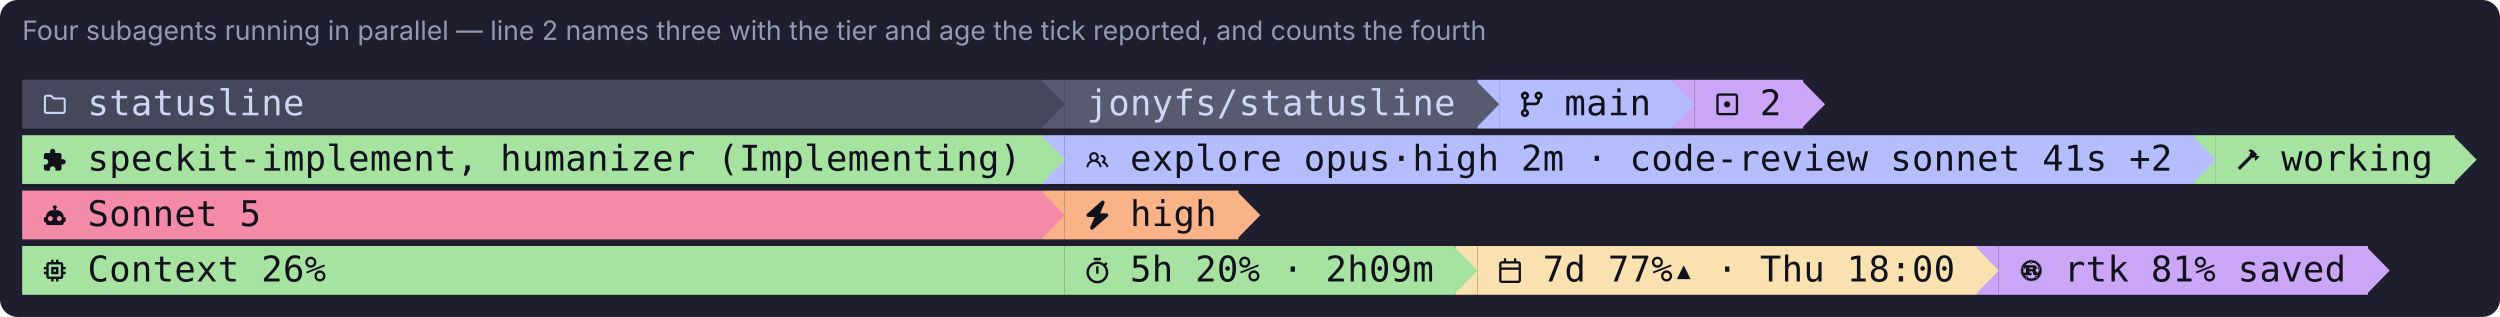
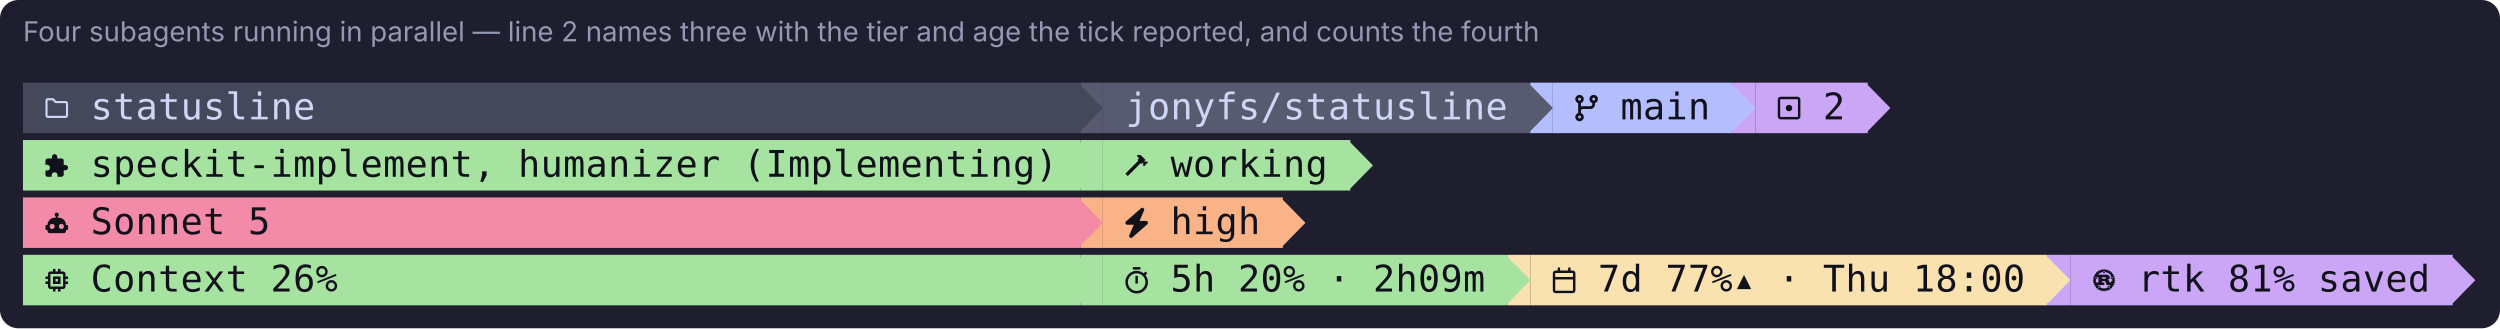
- <svg xmlns="http://www.w3.org/2000/svg" width="1128" height="143" viewBox="0 0 1128 143" role="img" aria-label="Four subagents running in parallel — line 2 names three with the tier and age the tick reported, and counts the fourth">
-   <rect width="1128" height="143" rx="8" fill="#1e1e2e" />
+ <svg xmlns="http://www.w3.org/2000/svg" width="1089" height="143" viewBox="0 0 1089 143" role="img" aria-label="Four subagents running in parallel — line 2 names three with the tier and age the tick reported, and counts the fourth">
+   <rect width="1089" height="143" rx="8" fill="#1e1e2e" />
  <text x="10" y="18" font-family="-apple-system,Segoe UI,system-ui,sans-serif" font-size="12" fill="#9399b2">Four subagents running in parallel — line 2 names three with the tier and age the tick reported, and counts the fourth</text>
  <rect x="10.00" y="36" width="460.60" height="22" fill="rgb(69,71,90)" />
  <path d="M0 994Q0 1048 38.0 1086.0Q76 1124 132 1126H376Q406 1126 434 1112Q462 1098 480 1072L548 982Q554 976 562 976H1068Q1124 976 1162.0 938.0Q1200 900 1200 844V206Q1200 152 1162.0 114.0Q1124 76 1068 74H132Q78 74 38 114Q0 152 0 206ZM132 1012Q124 1012 118 1008Q114 1002 114 994V206Q114 198 118 194Q124 188 132 188H1068Q1076 188 1082 194Q1088 200 1088 206V844Q1088 852 1083.0 857.0Q1078 862 1068 862H562Q532 862 504.0 876.0Q476 890 458 914L390 1006Q384 1012 376 1012Z" fill="rgb(205,214,244)" transform="translate(19.80 52.00) scale(0.00821 -0.00821)" />
  <text x="44.30" y="52" text-anchor="middle" font-family="ui-monospace,SFMono-Regular,Menlo,Consolas,monospace" font-size="16" fill="rgb(205,214,244)">s</text>
  <text x="54.10" y="52" text-anchor="middle" font-family="ui-monospace,SFMono-Regular,Menlo,Consolas,monospace" font-size="16" fill="rgb(205,214,244)">t</text>
  <text x="63.90" y="52" text-anchor="middle" font-family="ui-monospace,SFMono-Regular,Menlo,Consolas,monospace" font-size="16" fill="rgb(205,214,244)">a</text>
  <text x="73.70" y="52" text-anchor="middle" font-family="ui-monospace,SFMono-Regular,Menlo,Consolas,monospace" font-size="16" fill="rgb(205,214,244)">t</text>
  <text x="83.50" y="52" text-anchor="middle" font-family="ui-monospace,SFMono-Regular,Menlo,Consolas,monospace" font-size="16" fill="rgb(205,214,244)">u</text>
  <text x="93.30" y="52" text-anchor="middle" font-family="ui-monospace,SFMono-Regular,Menlo,Consolas,monospace" font-size="16" fill="rgb(205,214,244)">s</text>
  <text x="103.10" y="52" text-anchor="middle" font-family="ui-monospace,SFMono-Regular,Menlo,Consolas,monospace" font-size="16" fill="rgb(205,214,244)">l</text>
  <text x="112.90" y="52" text-anchor="middle" font-family="ui-monospace,SFMono-Regular,Menlo,Consolas,monospace" font-size="16" fill="rgb(205,214,244)">i</text>
  <text x="122.70" y="52" text-anchor="middle" font-family="ui-monospace,SFMono-Regular,Menlo,Consolas,monospace" font-size="16" fill="rgb(205,214,244)">n</text>
  <text x="132.50" y="52" text-anchor="middle" font-family="ui-monospace,SFMono-Regular,Menlo,Consolas,monospace" font-size="16" fill="rgb(205,214,244)">e</text>
  <rect x="470.60" y="36" width="9.80" height="22" fill="rgb(88,91,112)" />
  <path d="M-72 1812H13L1200 602L13 -612H-72Z" fill="rgb(69,71,90)" transform="translate(470.60 52.00) scale(0.00821 -0.00821)" />
  <rect x="480.40" y="36" width="186.20" height="22" fill="rgb(88,91,112)" />
  <text x="495.10" y="52" text-anchor="middle" font-family="ui-monospace,SFMono-Regular,Menlo,Consolas,monospace" font-size="16" fill="rgb(205,214,244)">j</text>
  <text x="504.90" y="52" text-anchor="middle" font-family="ui-monospace,SFMono-Regular,Menlo,Consolas,monospace" font-size="16" fill="rgb(205,214,244)">o</text>
  <text x="514.70" y="52" text-anchor="middle" font-family="ui-monospace,SFMono-Regular,Menlo,Consolas,monospace" font-size="16" fill="rgb(205,214,244)">n</text>
  <text x="524.50" y="52" text-anchor="middle" font-family="ui-monospace,SFMono-Regular,Menlo,Consolas,monospace" font-size="16" fill="rgb(205,214,244)">y</text>
  <text x="534.30" y="52" text-anchor="middle" font-family="ui-monospace,SFMono-Regular,Menlo,Consolas,monospace" font-size="16" fill="rgb(205,214,244)">f</text>
  <text x="544.10" y="52" text-anchor="middle" font-family="ui-monospace,SFMono-Regular,Menlo,Consolas,monospace" font-size="16" fill="rgb(205,214,244)">s</text>
  <text x="553.90" y="52" text-anchor="middle" font-family="ui-monospace,SFMono-Regular,Menlo,Consolas,monospace" font-size="16" fill="rgb(205,214,244)">/</text>
  <text x="563.70" y="52" text-anchor="middle" font-family="ui-monospace,SFMono-Regular,Menlo,Consolas,monospace" font-size="16" fill="rgb(205,214,244)">s</text>
  <text x="573.50" y="52" text-anchor="middle" font-family="ui-monospace,SFMono-Regular,Menlo,Consolas,monospace" font-size="16" fill="rgb(205,214,244)">t</text>
  <text x="583.30" y="52" text-anchor="middle" font-family="ui-monospace,SFMono-Regular,Menlo,Consolas,monospace" font-size="16" fill="rgb(205,214,244)">a</text>
  <text x="593.10" y="52" text-anchor="middle" font-family="ui-monospace,SFMono-Regular,Menlo,Consolas,monospace" font-size="16" fill="rgb(205,214,244)">t</text>
  <text x="602.90" y="52" text-anchor="middle" font-family="ui-monospace,SFMono-Regular,Menlo,Consolas,monospace" font-size="16" fill="rgb(205,214,244)">u</text>
  <text x="612.70" y="52" text-anchor="middle" font-family="ui-monospace,SFMono-Regular,Menlo,Consolas,monospace" font-size="16" fill="rgb(205,214,244)">s</text>
  <text x="622.50" y="52" text-anchor="middle" font-family="ui-monospace,SFMono-Regular,Menlo,Consolas,monospace" font-size="16" fill="rgb(205,214,244)">l</text>
  <text x="632.30" y="52" text-anchor="middle" font-family="ui-monospace,SFMono-Regular,Menlo,Consolas,monospace" font-size="16" fill="rgb(205,214,244)">i</text>
  <text x="642.10" y="52" text-anchor="middle" font-family="ui-monospace,SFMono-Regular,Menlo,Consolas,monospace" font-size="16" fill="rgb(205,214,244)">n</text>
  <text x="651.90" y="52" text-anchor="middle" font-family="ui-monospace,SFMono-Regular,Menlo,Consolas,monospace" font-size="16" fill="rgb(205,214,244)">e</text>
  <rect x="666.60" y="36" width="9.80" height="22" fill="rgb(180,190,254)" />
  <path d="M-72 1812H13L1200 602L13 -612H-72Z" fill="rgb(88,91,112)" transform="translate(666.60 52.00) scale(0.00821 -0.00821)" />
  <rect x="676.40" y="36" width="78.40" height="22" fill="rgb(180,190,254)" />
  <path d="M750 1076Q750 1168 816.0 1234.0Q882 1300 975.0 1300.0Q1068 1300 1134.0 1234.0Q1200 1168 1200 1076Q1200 1004 1158 944Q1116 886 1049 864V800Q1049 698 976 624Q903 550 800 550H400Q359 550 329 522Q299 492 300 450V338Q366 314 408.0 256.0Q450 198 450 126Q450 32 384.0 -34.0Q318 -100 225 -100Q132 -100 66 -34Q0 32 0 126Q0 198 42.0 256.0Q84 314 150 338V864Q84 888 42.0 946.0Q0 1004 0 1076Q0 1168 66.0 1234.0Q132 1300 225.0 1300.0Q318 1300 384.0 1234.0Q450 1168 450 1076Q450 1004 408.0 946.0Q366 888 300 864V680Q348 700 400 700H800Q841 700 871.0 730.0Q901 760 900 800V864Q834 888 792.0 946.0Q750 1004 750 1076ZM225 1000Q255 1000 277.0 1022.0Q299 1044 300 1076Q300 1106 278.0 1128.0Q256 1150 225.0 1150.0Q194 1150 172.0 1128.0Q150 1106 150.0 1075.0Q150 1044 172.0 1022.0Q194 1000 225 1000ZM975 1000Q1005 1000 1027.0 1022.0Q1049 1044 1049.0 1075.0Q1049 1106 1028 1128Q1006 1150 975.0 1150.0Q944 1150 922.0 1128.0Q900 1106 900.0 1075.0Q900 1044 922.0 1022.0Q944 1000 975 1000ZM225 50Q255 50 277 72Q299 94 300 126Q300 156 278.0 178.0Q256 200 225.0 200.0Q194 200 172.0 178.0Q150 156 150.0 125.0Q150 94 172.0 72.0Q194 50 225 50Z" fill="rgb(17,17,27)" transform="translate(686.20 52.00) scale(0.00821 -0.00821)" />
  <text x="710.70" y="52" text-anchor="middle" font-family="ui-monospace,SFMono-Regular,Menlo,Consolas,monospace" font-size="16" fill="rgb(17,17,27)">m</text>
  <text x="720.50" y="52" text-anchor="middle" font-family="ui-monospace,SFMono-Regular,Menlo,Consolas,monospace" font-size="16" fill="rgb(17,17,27)">a</text>
  <text x="730.30" y="52" text-anchor="middle" font-family="ui-monospace,SFMono-Regular,Menlo,Consolas,monospace" font-size="16" fill="rgb(17,17,27)">i</text>
  <text x="740.10" y="52" text-anchor="middle" font-family="ui-monospace,SFMono-Regular,Menlo,Consolas,monospace" font-size="16" fill="rgb(17,17,27)">n</text>
  <rect x="754.80" y="36" width="9.80" height="22" fill="rgb(203,166,247)" />
  <path d="M-72 1812H13L1200 602L13 -612H-72Z" fill="rgb(180,190,254)" transform="translate(754.80 52.00) scale(0.00821 -0.00821)" />
  <rect x="764.60" y="36" width="49.00" height="22" fill="rgb(203,166,247)" />
  <path d="M1050 1200Q1112 1200 1156 1157Q1200 1113 1200 1050V150Q1200 87 1156 44Q1112 0 1050 0H150Q88 0 44.0 44.0Q0 88 0 150V1050Q0 1113 44.0 1157.0Q88 1201 150 1200ZM150 1072Q142 1072 134 1065Q128 1059 128 1050V150Q128 141 134.0 135.0Q140 129 150 129H1050Q1058 129 1066 135Q1070 141 1070 150V1050Q1070 1059 1066 1065Q1060 1071 1050 1072ZM600 429H596Q524 429 474.0 479.0Q424 529 424.0 600.0Q424 671 474.0 721.0Q524 771 596 771H600Q670 770 719.0 720.0Q768 670 768.0 600.0Q768 530 719.0 480.0Q670 430 600 429Z" fill="rgb(17,17,27)" transform="translate(774.40 52.00) scale(0.00821 -0.00821)" />
  <text x="798.90" y="52" text-anchor="middle" font-family="ui-monospace,SFMono-Regular,Menlo,Consolas,monospace" font-size="16" fill="rgb(17,17,27)">2</text>
  <path d="M-72 1812H13L1200 602L13 -612H-72Z" fill="rgb(203,166,247)" transform="translate(813.60 52.00) scale(0.00821 -0.00821)" />
  <rect x="10.00" y="61" width="460.60" height="22" fill="rgb(166,227,161)" />
  <path d="M1055 626H969V857Q969 903 935.5 936.5Q902 970 857 970H627V1056Q627 1115 585.5 1157.5Q544 1200 485.0 1200.0Q426 1200 384.5 1157.0Q343 1114 343 1056V970H113Q67 970 33.5 936.5Q0 903 0 857V640H86Q150 640 194.5 594.5Q239 549 239.0 484.5Q239 420 194.5 374.5Q150 329 86 329H0V112Q0 66 33.5 33.0Q67 0 113 0H329V86Q329 150 375.0 194.0Q421 238 485.0 238.0Q549 238 594.5 194.0Q640 150 640 86V0H857Q903 0 936.0 33.5Q969 67 969 112V343H1055Q1114 343 1157.0 384.5Q1200 426 1200.0 484.5Q1200 543 1157.0 584.5Q1114 626 1055 626Z" fill="rgb(17,17,27)" transform="translate(19.80 77.00) scale(0.00821 -0.00821)" />
  <text x="44.30" y="77" text-anchor="middle" font-family="ui-monospace,SFMono-Regular,Menlo,Consolas,monospace" font-size="16" fill="rgb(17,17,27)">s</text>
  <text x="54.10" y="77" text-anchor="middle" font-family="ui-monospace,SFMono-Regular,Menlo,Consolas,monospace" font-size="16" fill="rgb(17,17,27)">p</text>
  <text x="63.90" y="77" text-anchor="middle" font-family="ui-monospace,SFMono-Regular,Menlo,Consolas,monospace" font-size="16" fill="rgb(17,17,27)">e</text>
  <text x="73.70" y="77" text-anchor="middle" font-family="ui-monospace,SFMono-Regular,Menlo,Consolas,monospace" font-size="16" fill="rgb(17,17,27)">c</text>
  <text x="83.50" y="77" text-anchor="middle" font-family="ui-monospace,SFMono-Regular,Menlo,Consolas,monospace" font-size="16" fill="rgb(17,17,27)">k</text>
  <text x="93.30" y="77" text-anchor="middle" font-family="ui-monospace,SFMono-Regular,Menlo,Consolas,monospace" font-size="16" fill="rgb(17,17,27)">i</text>
  <text x="103.10" y="77" text-anchor="middle" font-family="ui-monospace,SFMono-Regular,Menlo,Consolas,monospace" font-size="16" fill="rgb(17,17,27)">t</text>
  <text x="112.90" y="77" text-anchor="middle" font-family="ui-monospace,SFMono-Regular,Menlo,Consolas,monospace" font-size="16" fill="rgb(17,17,27)">-</text>
  <text x="122.70" y="77" text-anchor="middle" font-family="ui-monospace,SFMono-Regular,Menlo,Consolas,monospace" font-size="16" fill="rgb(17,17,27)">i</text>
  <text x="132.50" y="77" text-anchor="middle" font-family="ui-monospace,SFMono-Regular,Menlo,Consolas,monospace" font-size="16" fill="rgb(17,17,27)">m</text>
  <text x="142.30" y="77" text-anchor="middle" font-family="ui-monospace,SFMono-Regular,Menlo,Consolas,monospace" font-size="16" fill="rgb(17,17,27)">p</text>
  <text x="152.10" y="77" text-anchor="middle" font-family="ui-monospace,SFMono-Regular,Menlo,Consolas,monospace" font-size="16" fill="rgb(17,17,27)">l</text>
  <text x="161.90" y="77" text-anchor="middle" font-family="ui-monospace,SFMono-Regular,Menlo,Consolas,monospace" font-size="16" fill="rgb(17,17,27)">e</text>
  <text x="171.70" y="77" text-anchor="middle" font-family="ui-monospace,SFMono-Regular,Menlo,Consolas,monospace" font-size="16" fill="rgb(17,17,27)">m</text>
  <text x="181.50" y="77" text-anchor="middle" font-family="ui-monospace,SFMono-Regular,Menlo,Consolas,monospace" font-size="16" fill="rgb(17,17,27)">e</text>
  <text x="191.30" y="77" text-anchor="middle" font-family="ui-monospace,SFMono-Regular,Menlo,Consolas,monospace" font-size="16" fill="rgb(17,17,27)">n</text>
  <text x="201.10" y="77" text-anchor="middle" font-family="ui-monospace,SFMono-Regular,Menlo,Consolas,monospace" font-size="16" fill="rgb(17,17,27)">t</text>
  <text x="210.90" y="77" text-anchor="middle" font-family="ui-monospace,SFMono-Regular,Menlo,Consolas,monospace" font-size="16" fill="rgb(17,17,27)">,</text>
  <text x="230.50" y="77" text-anchor="middle" font-family="ui-monospace,SFMono-Regular,Menlo,Consolas,monospace" font-size="16" fill="rgb(17,17,27)">h</text>
  <text x="240.30" y="77" text-anchor="middle" font-family="ui-monospace,SFMono-Regular,Menlo,Consolas,monospace" font-size="16" fill="rgb(17,17,27)">u</text>
  <text x="250.10" y="77" text-anchor="middle" font-family="ui-monospace,SFMono-Regular,Menlo,Consolas,monospace" font-size="16" fill="rgb(17,17,27)">m</text>
  <text x="259.90" y="77" text-anchor="middle" font-family="ui-monospace,SFMono-Regular,Menlo,Consolas,monospace" font-size="16" fill="rgb(17,17,27)">a</text>
  <text x="269.70" y="77" text-anchor="middle" font-family="ui-monospace,SFMono-Regular,Menlo,Consolas,monospace" font-size="16" fill="rgb(17,17,27)">n</text>
  <text x="279.50" y="77" text-anchor="middle" font-family="ui-monospace,SFMono-Regular,Menlo,Consolas,monospace" font-size="16" fill="rgb(17,17,27)">i</text>
  <text x="289.30" y="77" text-anchor="middle" font-family="ui-monospace,SFMono-Regular,Menlo,Consolas,monospace" font-size="16" fill="rgb(17,17,27)">z</text>
  <text x="299.10" y="77" text-anchor="middle" font-family="ui-monospace,SFMono-Regular,Menlo,Consolas,monospace" font-size="16" fill="rgb(17,17,27)">e</text>
  <text x="308.90" y="77" text-anchor="middle" font-family="ui-monospace,SFMono-Regular,Menlo,Consolas,monospace" font-size="16" fill="rgb(17,17,27)">r</text>
  <text x="328.50" y="77" text-anchor="middle" font-family="ui-monospace,SFMono-Regular,Menlo,Consolas,monospace" font-size="16" fill="rgb(17,17,27)">(</text>
  <text x="338.30" y="77" text-anchor="middle" font-family="ui-monospace,SFMono-Regular,Menlo,Consolas,monospace" font-size="16" fill="rgb(17,17,27)">I</text>
  <text x="348.10" y="77" text-anchor="middle" font-family="ui-monospace,SFMono-Regular,Menlo,Consolas,monospace" font-size="16" fill="rgb(17,17,27)">m</text>
  <text x="357.90" y="77" text-anchor="middle" font-family="ui-monospace,SFMono-Regular,Menlo,Consolas,monospace" font-size="16" fill="rgb(17,17,27)">p</text>
  <text x="367.70" y="77" text-anchor="middle" font-family="ui-monospace,SFMono-Regular,Menlo,Consolas,monospace" font-size="16" fill="rgb(17,17,27)">l</text>
  <text x="377.50" y="77" text-anchor="middle" font-family="ui-monospace,SFMono-Regular,Menlo,Consolas,monospace" font-size="16" fill="rgb(17,17,27)">e</text>
  <text x="387.30" y="77" text-anchor="middle" font-family="ui-monospace,SFMono-Regular,Menlo,Consolas,monospace" font-size="16" fill="rgb(17,17,27)">m</text>
  <text x="397.10" y="77" text-anchor="middle" font-family="ui-monospace,SFMono-Regular,Menlo,Consolas,monospace" font-size="16" fill="rgb(17,17,27)">e</text>
  <text x="406.90" y="77" text-anchor="middle" font-family="ui-monospace,SFMono-Regular,Menlo,Consolas,monospace" font-size="16" fill="rgb(17,17,27)">n</text>
  <text x="416.70" y="77" text-anchor="middle" font-family="ui-monospace,SFMono-Regular,Menlo,Consolas,monospace" font-size="16" fill="rgb(17,17,27)">t</text>
  <text x="426.50" y="77" text-anchor="middle" font-family="ui-monospace,SFMono-Regular,Menlo,Consolas,monospace" font-size="16" fill="rgb(17,17,27)">i</text>
  <text x="436.30" y="77" text-anchor="middle" font-family="ui-monospace,SFMono-Regular,Menlo,Consolas,monospace" font-size="16" fill="rgb(17,17,27)">n</text>
  <text x="446.10" y="77" text-anchor="middle" font-family="ui-monospace,SFMono-Regular,Menlo,Consolas,monospace" font-size="16" fill="rgb(17,17,27)">g</text>
  <text x="455.90" y="77" text-anchor="middle" font-family="ui-monospace,SFMono-Regular,Menlo,Consolas,monospace" font-size="16" fill="rgb(17,17,27)">)</text>
-   <rect x="470.60" y="61" width="9.80" height="22" fill="rgb(180,190,254)" />
+   <rect x="470.60" y="61" width="9.80" height="22" fill="rgb(166,227,161)" />
  <path d="M-72 1812H13L1200 602L13 -612H-72Z" fill="rgb(166,227,161)" transform="translate(470.60 77.00) scale(0.00821 -0.00821)" />
-   <rect x="480.40" y="61" width="509.60" height="22" fill="rgb(180,190,254)" />
-   <path d="M148 753Q148 863 227 941Q305 1019 415.0 1019.0Q525 1019 603.0 941.0Q681 863 681 753Q681 697 659 646Q637 596 598 559Q689 515 750 432Q812 350 828 248Q829 245 829 239Q829 215 812.0 198.0Q795 181 772 181Q751 181 735.0 195.0Q719 209 716 229Q699 338 613 412Q528 485 415 486Q302 486 217 412Q132 339 114 229Q111 208 95 195Q79 181 58 181Q35 181 18 199Q1 216 0 239Q0 245 1 248Q17 350 79.0 432.0Q141 514 232 559Q193 597 171 646Q148 697 148 753ZM834 867Q928 867 995.0 800.0Q1062 733 1062 638Q1062 550 1002 485Q1072 450 1123.0 390.0Q1174 330 1197 255Q1199 247 1200 238Q1200 214 1183 198Q1166 181 1143 181Q1134 181 1130 183Q1115 186 1104.0 197.0Q1093 208 1088 222Q1067 289 1016.0 337.0Q965 385 896 403Q877 408 865.0 423.0Q853 438 852 458V485Q852 502 861.0 516.0Q870 530 884 536Q913 550 931 578Q948 606 948 639Q948 687 915 719Q882 752 834 753Q811 753 793 770Q776 787 776.0 810.0Q776 833 793.0 850.0Q810 867 834 867ZM415 905H411Q348 905 304 860Q259 815 259 753Q259 690 304 645Q349 601 411 601H415Q477 602 520.0 646.0Q563 690 563 753Q563 815 520.0 859.0Q477 903 415 905Z" fill="rgb(17,17,27)" transform="translate(490.20 77.00) scale(0.00821 -0.00821)" />
-   <text x="514.70" y="77" text-anchor="middle" font-family="ui-monospace,SFMono-Regular,Menlo,Consolas,monospace" font-size="16" fill="rgb(17,17,27)">e</text>
-   <text x="524.50" y="77" text-anchor="middle" font-family="ui-monospace,SFMono-Regular,Menlo,Consolas,monospace" font-size="16" fill="rgb(17,17,27)">x</text>
-   <text x="534.30" y="77" text-anchor="middle" font-family="ui-monospace,SFMono-Regular,Menlo,Consolas,monospace" font-size="16" fill="rgb(17,17,27)">p</text>
-   <text x="544.10" y="77" text-anchor="middle" font-family="ui-monospace,SFMono-Regular,Menlo,Consolas,monospace" font-size="16" fill="rgb(17,17,27)">l</text>
-   <text x="553.90" y="77" text-anchor="middle" font-family="ui-monospace,SFMono-Regular,Menlo,Consolas,monospace" font-size="16" fill="rgb(17,17,27)">o</text>
-   <text x="563.70" y="77" text-anchor="middle" font-family="ui-monospace,SFMono-Regular,Menlo,Consolas,monospace" font-size="16" fill="rgb(17,17,27)">r</text>
-   <text x="573.50" y="77" text-anchor="middle" font-family="ui-monospace,SFMono-Regular,Menlo,Consolas,monospace" font-size="16" fill="rgb(17,17,27)">e</text>
-   <text x="593.10" y="77" text-anchor="middle" font-family="ui-monospace,SFMono-Regular,Menlo,Consolas,monospace" font-size="16" fill="rgb(17,17,27)">o</text>
-   <text x="602.90" y="77" text-anchor="middle" font-family="ui-monospace,SFMono-Regular,Menlo,Consolas,monospace" font-size="16" fill="rgb(17,17,27)">p</text>
-   <text x="612.70" y="77" text-anchor="middle" font-family="ui-monospace,SFMono-Regular,Menlo,Consolas,monospace" font-size="16" fill="rgb(17,17,27)">u</text>
-   <text x="622.50" y="77" text-anchor="middle" font-family="ui-monospace,SFMono-Regular,Menlo,Consolas,monospace" font-size="16" fill="rgb(17,17,27)">s</text>
-   <text x="632.30" y="77" text-anchor="middle" font-family="ui-monospace,SFMono-Regular,Menlo,Consolas,monospace" font-size="16" fill="rgb(17,17,27)">·</text>
-   <text x="642.10" y="77" text-anchor="middle" font-family="ui-monospace,SFMono-Regular,Menlo,Consolas,monospace" font-size="16" fill="rgb(17,17,27)">h</text>
-   <text x="651.90" y="77" text-anchor="middle" font-family="ui-monospace,SFMono-Regular,Menlo,Consolas,monospace" font-size="16" fill="rgb(17,17,27)">i</text>
-   <text x="661.70" y="77" text-anchor="middle" font-family="ui-monospace,SFMono-Regular,Menlo,Consolas,monospace" font-size="16" fill="rgb(17,17,27)">g</text>
-   <text x="671.50" y="77" text-anchor="middle" font-family="ui-monospace,SFMono-Regular,Menlo,Consolas,monospace" font-size="16" fill="rgb(17,17,27)">h</text>
-   <text x="691.10" y="77" text-anchor="middle" font-family="ui-monospace,SFMono-Regular,Menlo,Consolas,monospace" font-size="16" fill="rgb(17,17,27)">2</text>
-   <text x="700.90" y="77" text-anchor="middle" font-family="ui-monospace,SFMono-Regular,Menlo,Consolas,monospace" font-size="16" fill="rgb(17,17,27)">m</text>
-   <text x="720.50" y="77" text-anchor="middle" font-family="ui-monospace,SFMono-Regular,Menlo,Consolas,monospace" font-size="16" fill="rgb(17,17,27)">·</text>
-   <text x="740.10" y="77" text-anchor="middle" font-family="ui-monospace,SFMono-Regular,Menlo,Consolas,monospace" font-size="16" fill="rgb(17,17,27)">c</text>
-   <text x="749.90" y="77" text-anchor="middle" font-family="ui-monospace,SFMono-Regular,Menlo,Consolas,monospace" font-size="16" fill="rgb(17,17,27)">o</text>
-   <text x="759.70" y="77" text-anchor="middle" font-family="ui-monospace,SFMono-Regular,Menlo,Consolas,monospace" font-size="16" fill="rgb(17,17,27)">d</text>
-   <text x="769.50" y="77" text-anchor="middle" font-family="ui-monospace,SFMono-Regular,Menlo,Consolas,monospace" font-size="16" fill="rgb(17,17,27)">e</text>
-   <text x="779.30" y="77" text-anchor="middle" font-family="ui-monospace,SFMono-Regular,Menlo,Consolas,monospace" font-size="16" fill="rgb(17,17,27)">-</text>
-   <text x="789.10" y="77" text-anchor="middle" font-family="ui-monospace,SFMono-Regular,Menlo,Consolas,monospace" font-size="16" fill="rgb(17,17,27)">r</text>
-   <text x="798.90" y="77" text-anchor="middle" font-family="ui-monospace,SFMono-Regular,Menlo,Consolas,monospace" font-size="16" fill="rgb(17,17,27)">e</text>
-   <text x="808.70" y="77" text-anchor="middle" font-family="ui-monospace,SFMono-Regular,Menlo,Consolas,monospace" font-size="16" fill="rgb(17,17,27)">v</text>
-   <text x="818.50" y="77" text-anchor="middle" font-family="ui-monospace,SFMono-Regular,Menlo,Consolas,monospace" font-size="16" fill="rgb(17,17,27)">i</text>
-   <text x="828.30" y="77" text-anchor="middle" font-family="ui-monospace,SFMono-Regular,Menlo,Consolas,monospace" font-size="16" fill="rgb(17,17,27)">e</text>
-   <text x="838.10" y="77" text-anchor="middle" font-family="ui-monospace,SFMono-Regular,Menlo,Consolas,monospace" font-size="16" fill="rgb(17,17,27)">w</text>
-   <text x="857.70" y="77" text-anchor="middle" font-family="ui-monospace,SFMono-Regular,Menlo,Consolas,monospace" font-size="16" fill="rgb(17,17,27)">s</text>
-   <text x="867.50" y="77" text-anchor="middle" font-family="ui-monospace,SFMono-Regular,Menlo,Consolas,monospace" font-size="16" fill="rgb(17,17,27)">o</text>
-   <text x="877.30" y="77" text-anchor="middle" font-family="ui-monospace,SFMono-Regular,Menlo,Consolas,monospace" font-size="16" fill="rgb(17,17,27)">n</text>
-   <text x="887.10" y="77" text-anchor="middle" font-family="ui-monospace,SFMono-Regular,Menlo,Consolas,monospace" font-size="16" fill="rgb(17,17,27)">n</text>
-   <text x="896.90" y="77" text-anchor="middle" font-family="ui-monospace,SFMono-Regular,Menlo,Consolas,monospace" font-size="16" fill="rgb(17,17,27)">e</text>
-   <text x="906.70" y="77" text-anchor="middle" font-family="ui-monospace,SFMono-Regular,Menlo,Consolas,monospace" font-size="16" fill="rgb(17,17,27)">t</text>
-   <text x="926.30" y="77" text-anchor="middle" font-family="ui-monospace,SFMono-Regular,Menlo,Consolas,monospace" font-size="16" fill="rgb(17,17,27)">4</text>
-   <text x="936.10" y="77" text-anchor="middle" font-family="ui-monospace,SFMono-Regular,Menlo,Consolas,monospace" font-size="16" fill="rgb(17,17,27)">1</text>
-   <text x="945.90" y="77" text-anchor="middle" font-family="ui-monospace,SFMono-Regular,Menlo,Consolas,monospace" font-size="16" fill="rgb(17,17,27)">s</text>
-   <text x="965.50" y="77" text-anchor="middle" font-family="ui-monospace,SFMono-Regular,Menlo,Consolas,monospace" font-size="16" fill="rgb(17,17,27)">+</text>
-   <text x="975.30" y="77" text-anchor="middle" font-family="ui-monospace,SFMono-Regular,Menlo,Consolas,monospace" font-size="16" fill="rgb(17,17,27)">2</text>
-   <rect x="990.00" y="61" width="9.80" height="22" fill="rgb(166,227,161)" />
-   <path d="M-72 1812H13L1200 602L13 -612H-72Z" fill="rgb(180,190,254)" transform="translate(990.00 77.00) scale(0.00821 -0.00821)" />
-   <rect x="999.80" y="61" width="107.80" height="22" fill="rgb(166,227,161)" />
-   <path d="M0 163 687 851 642 894 729 981 600 1110Q653 1163 728.0 1163.5Q803 1164 857 1110L1073 894L989 809H1158L1200 766L989 550L944 592V766L857 679L814 724L127 37Z" fill="rgb(17,17,27)" transform="translate(1009.60 77.00) scale(0.00821 -0.00821)" />
-   <text x="1034.10" y="77" text-anchor="middle" font-family="ui-monospace,SFMono-Regular,Menlo,Consolas,monospace" font-size="16" fill="rgb(17,17,27)">w</text>
-   <text x="1043.90" y="77" text-anchor="middle" font-family="ui-monospace,SFMono-Regular,Menlo,Consolas,monospace" font-size="16" fill="rgb(17,17,27)">o</text>
-   <text x="1053.70" y="77" text-anchor="middle" font-family="ui-monospace,SFMono-Regular,Menlo,Consolas,monospace" font-size="16" fill="rgb(17,17,27)">r</text>
-   <text x="1063.50" y="77" text-anchor="middle" font-family="ui-monospace,SFMono-Regular,Menlo,Consolas,monospace" font-size="16" fill="rgb(17,17,27)">k</text>
-   <text x="1073.30" y="77" text-anchor="middle" font-family="ui-monospace,SFMono-Regular,Menlo,Consolas,monospace" font-size="16" fill="rgb(17,17,27)">i</text>
-   <text x="1083.10" y="77" text-anchor="middle" font-family="ui-monospace,SFMono-Regular,Menlo,Consolas,monospace" font-size="16" fill="rgb(17,17,27)">n</text>
-   <text x="1092.90" y="77" text-anchor="middle" font-family="ui-monospace,SFMono-Regular,Menlo,Consolas,monospace" font-size="16" fill="rgb(17,17,27)">g</text>
-   <path d="M-72 1812H13L1200 602L13 -612H-72Z" fill="rgb(166,227,161)" transform="translate(1107.60 77.00) scale(0.00821 -0.00821)" />
+   <rect x="480.40" y="61" width="107.80" height="22" fill="rgb(166,227,161)" />
+   <path d="M0 163 687 851 642 894 729 981 600 1110Q653 1163 728.0 1163.5Q803 1164 857 1110L1073 894L989 809H1158L1200 766L989 550L944 592V766L857 679L814 724L127 37Z" fill="rgb(17,17,27)" transform="translate(490.20 77.00) scale(0.00821 -0.00821)" />
+   <text x="514.70" y="77" text-anchor="middle" font-family="ui-monospace,SFMono-Regular,Menlo,Consolas,monospace" font-size="16" fill="rgb(17,17,27)">w</text>
+   <text x="524.50" y="77" text-anchor="middle" font-family="ui-monospace,SFMono-Regular,Menlo,Consolas,monospace" font-size="16" fill="rgb(17,17,27)">o</text>
+   <text x="534.30" y="77" text-anchor="middle" font-family="ui-monospace,SFMono-Regular,Menlo,Consolas,monospace" font-size="16" fill="rgb(17,17,27)">r</text>
+   <text x="544.10" y="77" text-anchor="middle" font-family="ui-monospace,SFMono-Regular,Menlo,Consolas,monospace" font-size="16" fill="rgb(17,17,27)">k</text>
+   <text x="553.90" y="77" text-anchor="middle" font-family="ui-monospace,SFMono-Regular,Menlo,Consolas,monospace" font-size="16" fill="rgb(17,17,27)">i</text>
+   <text x="563.70" y="77" text-anchor="middle" font-family="ui-monospace,SFMono-Regular,Menlo,Consolas,monospace" font-size="16" fill="rgb(17,17,27)">n</text>
+   <text x="573.50" y="77" text-anchor="middle" font-family="ui-monospace,SFMono-Regular,Menlo,Consolas,monospace" font-size="16" fill="rgb(17,17,27)">g</text>
+   <path d="M-72 1812H13L1200 602L13 -612H-72Z" fill="rgb(166,227,161)" transform="translate(588.20 77.00) scale(0.00821 -0.00821)" />
  <rect x="10.00" y="86" width="460.60" height="22" fill="rgb(243,139,168)" />
  <path d="M600 1144Q646 1144 678.0 1112.0Q710 1080 710 1037Q710 1006 694.0 980.5Q678 955 654 943V874H710Q812 874 900.0 821.5Q988 769 1039.0 682.0Q1090 595 1090 490H1144Q1166 490 1183.0 475.0Q1200 460 1200 437V274Q1200 251 1183.0 235.5Q1166 220 1144 220H1090V164Q1090 120 1058.0 88.0Q1026 56 980 56H220Q174 56 142.0 88.0Q110 120 110 164V220H56Q34 220 17.0 235.0Q0 250 0 274V437Q0 460 16.0 475.0Q32 490 56 490H110Q110 595 161.0 682.0Q212 769 300.0 821.5Q388 874 490 874H546V943Q522 956 506.0 981.0Q490 1006 490 1037Q490 1081 522.0 1112.5Q554 1144 600 1144ZM354 546Q298 546 259.0 505.5Q220 465 220.0 409.0Q220 353 259.0 313.5Q298 274 354.0 274.0Q410 274 450.0 313.5Q490 353 490.0 409.0Q490 465 450.0 505.5Q410 546 354 546ZM846 546Q790 546 750.0 505.5Q710 465 710.0 409.0Q710 353 749.0 313.5Q788 274 844.0 274.0Q900 274 940.0 313.5Q980 353 980.0 409.0Q980 465 941.0 505.5Q902 546 846 546Z" fill="rgb(17,17,27)" transform="translate(19.80 102.00) scale(0.00821 -0.00821)" />
  <text x="44.30" y="102" text-anchor="middle" font-family="ui-monospace,SFMono-Regular,Menlo,Consolas,monospace" font-size="16" fill="rgb(17,17,27)">S</text>
  <text x="54.10" y="102" text-anchor="middle" font-family="ui-monospace,SFMono-Regular,Menlo,Consolas,monospace" font-size="16" fill="rgb(17,17,27)">o</text>
  <text x="63.90" y="102" text-anchor="middle" font-family="ui-monospace,SFMono-Regular,Menlo,Consolas,monospace" font-size="16" fill="rgb(17,17,27)">n</text>
  <text x="73.70" y="102" text-anchor="middle" font-family="ui-monospace,SFMono-Regular,Menlo,Consolas,monospace" font-size="16" fill="rgb(17,17,27)">n</text>
  <text x="83.50" y="102" text-anchor="middle" font-family="ui-monospace,SFMono-Regular,Menlo,Consolas,monospace" font-size="16" fill="rgb(17,17,27)">e</text>
  <text x="93.30" y="102" text-anchor="middle" font-family="ui-monospace,SFMono-Regular,Menlo,Consolas,monospace" font-size="16" fill="rgb(17,17,27)">t</text>
  <text x="112.90" y="102" text-anchor="middle" font-family="ui-monospace,SFMono-Regular,Menlo,Consolas,monospace" font-size="16" fill="rgb(17,17,27)">5</text>
  <rect x="470.60" y="86" width="9.80" height="22" fill="rgb(250,179,135)" />
  <path d="M-72 1812H13L1200 602L13 -612H-72Z" fill="rgb(243,139,168)" transform="translate(470.60 102.00) scale(0.00821 -0.00821)" />
  <rect x="480.40" y="86" width="78.40" height="22" fill="rgb(250,179,135)" />
  <path d="M993 1260 753 700H1101Q1131 700 1156.0 682.0Q1181 664 1193.0 635.0Q1205 606 1197 575Q1189 545 1167 525L367 -175Q339 -198 307 -200Q273 -202 243 -181Q215 -161 205 -126Q195 -92 209 -60L449 501H101Q71 501 45 518Q19 536 9 566Q-3 595 5.0 625.0Q13 655 35 676L835 1375Q861 1398 895.0 1400.0Q929 1402 959 1381Q987 1361 997 1327Q1007 1292 993 1260Z" fill="rgb(17,17,27)" transform="translate(490.20 102.00) scale(0.00821 -0.00821)" />
  <text x="514.70" y="102" text-anchor="middle" font-family="ui-monospace,SFMono-Regular,Menlo,Consolas,monospace" font-size="16" fill="rgb(17,17,27)">h</text>
  <text x="524.50" y="102" text-anchor="middle" font-family="ui-monospace,SFMono-Regular,Menlo,Consolas,monospace" font-size="16" fill="rgb(17,17,27)">i</text>
  <text x="534.30" y="102" text-anchor="middle" font-family="ui-monospace,SFMono-Regular,Menlo,Consolas,monospace" font-size="16" fill="rgb(17,17,27)">g</text>
  <text x="544.10" y="102" text-anchor="middle" font-family="ui-monospace,SFMono-Regular,Menlo,Consolas,monospace" font-size="16" fill="rgb(17,17,27)">h</text>
  <path d="M-72 1812H13L1200 602L13 -612H-72Z" fill="rgb(250,179,135)" transform="translate(558.80 102.00) scale(0.00821 -0.00821)" />
  <rect x="10.00" y="111" width="460.60" height="22" fill="rgb(166,227,161)" />
  <path d="M935 266H265V935H935ZM1200 666V800H1065V935Q1065 988 1026.0 1027.0Q987 1066 935 1066H800Q800 1065 800 1200H665V1066H534Q534 1065 534 1200H400V1066H265Q212 1066 173.5 1027.0Q135 988 135 935V800H0V666H135V534H0Q0 535 0 401H135V266Q135 213 174.0 174.0Q213 135 265 135H400V0H534V135H665V0H800V135H935Q988 135 1026.5 174.0Q1065 213 1065 266V401H1200V534H1065V666ZM665 534H534V666H665ZM800 800H400Q400 801 400 401H800Z" fill="rgb(17,17,27)" transform="translate(19.80 127.00) scale(0.00821 -0.00821)" />
  <text x="44.30" y="127" text-anchor="middle" font-family="ui-monospace,SFMono-Regular,Menlo,Consolas,monospace" font-size="16" fill="rgb(17,17,27)">C</text>
  <text x="54.10" y="127" text-anchor="middle" font-family="ui-monospace,SFMono-Regular,Menlo,Consolas,monospace" font-size="16" fill="rgb(17,17,27)">o</text>
  <text x="63.90" y="127" text-anchor="middle" font-family="ui-monospace,SFMono-Regular,Menlo,Consolas,monospace" font-size="16" fill="rgb(17,17,27)">n</text>
  <text x="73.70" y="127" text-anchor="middle" font-family="ui-monospace,SFMono-Regular,Menlo,Consolas,monospace" font-size="16" fill="rgb(17,17,27)">t</text>
  <text x="83.50" y="127" text-anchor="middle" font-family="ui-monospace,SFMono-Regular,Menlo,Consolas,monospace" font-size="16" fill="rgb(17,17,27)">e</text>
  <text x="93.30" y="127" text-anchor="middle" font-family="ui-monospace,SFMono-Regular,Menlo,Consolas,monospace" font-size="16" fill="rgb(17,17,27)">x</text>
  <text x="103.10" y="127" text-anchor="middle" font-family="ui-monospace,SFMono-Regular,Menlo,Consolas,monospace" font-size="16" fill="rgb(17,17,27)">t</text>
  <text x="122.70" y="127" text-anchor="middle" font-family="ui-monospace,SFMono-Regular,Menlo,Consolas,monospace" font-size="16" fill="rgb(17,17,27)">2</text>
  <text x="132.50" y="127" text-anchor="middle" font-family="ui-monospace,SFMono-Regular,Menlo,Consolas,monospace" font-size="16" fill="rgb(17,17,27)">6</text>
  <text x="142.30" y="127" text-anchor="middle" font-family="ui-monospace,SFMono-Regular,Menlo,Consolas,monospace" font-size="16" fill="rgb(17,17,27)">%</text>
  <rect x="470.60" y="111" width="9.80" height="22" fill="rgb(166,227,161)" />
  <path d="M-72 1812H13L1200 602L13 -612H-72Z" fill="rgb(166,227,161)" transform="translate(470.60 127.00) scale(0.00821 -0.00821)" />
  <rect x="480.40" y="111" width="176.40" height="22" fill="rgb(166,227,161)" />
  <path d="M600 32Q472 32 365.5 96.0Q259 160 197.0 266.0Q135 372 135.0 499.0Q135 626 197.0 733.0Q259 840 365.5 903.0Q472 966 600.0 966.0Q728 966 834.0 903.0Q940 840 1002.5 733.0Q1065 626 1065.0 499.0Q1065 372 1002.5 266.0Q940 160 834.0 96.0Q728 32 600 32ZM1068 872 1163 970Q1116 1022 1068 1062L975 966Q897 1028 800.0 1064.0Q703 1100 600 1100Q438 1100 300.5 1019.0Q163 938 81.5 800.0Q0 662 0.0 500.0Q0 338 81.5 199.0Q163 60 300.0 -20.0Q437 -100 599.5 -100.0Q762 -100 901.0 -20.0Q1040 60 1120.0 197.0Q1200 334 1200 500Q1200 602 1165.0 698.0Q1130 794 1068 872ZM534 430H665V832H534ZM800 1300H400V1166H800Z" fill="rgb(17,17,27)" transform="translate(490.20 127.00) scale(0.00821 -0.00821)" />
  <text x="514.70" y="127" text-anchor="middle" font-family="ui-monospace,SFMono-Regular,Menlo,Consolas,monospace" font-size="16" fill="rgb(17,17,27)">5</text>
  <text x="524.50" y="127" text-anchor="middle" font-family="ui-monospace,SFMono-Regular,Menlo,Consolas,monospace" font-size="16" fill="rgb(17,17,27)">h</text>
  <text x="544.10" y="127" text-anchor="middle" font-family="ui-monospace,SFMono-Regular,Menlo,Consolas,monospace" font-size="16" fill="rgb(17,17,27)">2</text>
  <text x="553.90" y="127" text-anchor="middle" font-family="ui-monospace,SFMono-Regular,Menlo,Consolas,monospace" font-size="16" fill="rgb(17,17,27)">0</text>
  <text x="563.70" y="127" text-anchor="middle" font-family="ui-monospace,SFMono-Regular,Menlo,Consolas,monospace" font-size="16" fill="rgb(17,17,27)">%</text>
  <text x="583.30" y="127" text-anchor="middle" font-family="ui-monospace,SFMono-Regular,Menlo,Consolas,monospace" font-size="16" fill="rgb(17,17,27)">·</text>
  <text x="602.90" y="127" text-anchor="middle" font-family="ui-monospace,SFMono-Regular,Menlo,Consolas,monospace" font-size="16" fill="rgb(17,17,27)">2</text>
  <text x="612.70" y="127" text-anchor="middle" font-family="ui-monospace,SFMono-Regular,Menlo,Consolas,monospace" font-size="16" fill="rgb(17,17,27)">h</text>
  <text x="622.50" y="127" text-anchor="middle" font-family="ui-monospace,SFMono-Regular,Menlo,Consolas,monospace" font-size="16" fill="rgb(17,17,27)">0</text>
  <text x="632.30" y="127" text-anchor="middle" font-family="ui-monospace,SFMono-Regular,Menlo,Consolas,monospace" font-size="16" fill="rgb(17,17,27)">9</text>
  <text x="642.10" y="127" text-anchor="middle" font-family="ui-monospace,SFMono-Regular,Menlo,Consolas,monospace" font-size="16" fill="rgb(17,17,27)">m</text>
  <rect x="656.80" y="111" width="9.80" height="22" fill="rgb(249,226,175)" />
  <path d="M-72 1812H13L1200 602L13 -612H-72Z" fill="rgb(166,227,161)" transform="translate(656.80 127.00) scale(0.00821 -0.00821)" />
  <rect x="666.60" y="111" width="225.40" height="22" fill="rgb(249,226,175)" />
  <path d="M387 1222V1115H815V1222Q815 1249 835 1267Q853 1286 879.0 1286.0Q905 1286 924.0 1267.0Q943 1248 943 1222V1115H1051Q1113 1115 1157.0 1071.0Q1201 1027 1201 965V64Q1201 1 1157 -42Q1113 -86 1051 -85H151Q89 -85 45 -42Q1 2 1 64V965Q1 1028 45 1071Q89 1115 151 1115H259V1222Q259 1249 277 1267Q297 1286 323.0 1286.0Q349 1286 368.0 1267.0Q387 1248 387 1222ZM129 643V64Q129 55 135.0 49.0Q141 43 151 43H1051Q1059 43 1067 49Q1071 55 1071 64V643ZM1051 986H151Q143 986 135 980Q129 974 129 965V771H1071V965Q1071 974 1067 980Q1059 986 1051 986Z" fill="rgb(17,17,27)" transform="translate(676.40 127.00) scale(0.00821 -0.00821)" />
  <text x="700.90" y="127" text-anchor="middle" font-family="ui-monospace,SFMono-Regular,Menlo,Consolas,monospace" font-size="16" fill="rgb(17,17,27)">7</text>
  <text x="710.70" y="127" text-anchor="middle" font-family="ui-monospace,SFMono-Regular,Menlo,Consolas,monospace" font-size="16" fill="rgb(17,17,27)">d</text>
  <text x="730.30" y="127" text-anchor="middle" font-family="ui-monospace,SFMono-Regular,Menlo,Consolas,monospace" font-size="16" fill="rgb(17,17,27)">7</text>
  <text x="740.10" y="127" text-anchor="middle" font-family="ui-monospace,SFMono-Regular,Menlo,Consolas,monospace" font-size="16" fill="rgb(17,17,27)">7</text>
  <text x="749.90" y="127" text-anchor="middle" font-family="ui-monospace,SFMono-Regular,Menlo,Consolas,monospace" font-size="16" fill="rgb(17,17,27)">%</text>
  <text x="759.70" y="127" text-anchor="middle" font-family="ui-monospace,SFMono-Regular,Menlo,Consolas,monospace" font-size="16" fill="rgb(17,17,27)">▴</text>
  <text x="779.30" y="127" text-anchor="middle" font-family="ui-monospace,SFMono-Regular,Menlo,Consolas,monospace" font-size="16" fill="rgb(17,17,27)">·</text>
  <text x="798.90" y="127" text-anchor="middle" font-family="ui-monospace,SFMono-Regular,Menlo,Consolas,monospace" font-size="16" fill="rgb(17,17,27)">T</text>
  <text x="808.70" y="127" text-anchor="middle" font-family="ui-monospace,SFMono-Regular,Menlo,Consolas,monospace" font-size="16" fill="rgb(17,17,27)">h</text>
  <text x="818.50" y="127" text-anchor="middle" font-family="ui-monospace,SFMono-Regular,Menlo,Consolas,monospace" font-size="16" fill="rgb(17,17,27)">u</text>
  <text x="838.10" y="127" text-anchor="middle" font-family="ui-monospace,SFMono-Regular,Menlo,Consolas,monospace" font-size="16" fill="rgb(17,17,27)">1</text>
  <text x="847.90" y="127" text-anchor="middle" font-family="ui-monospace,SFMono-Regular,Menlo,Consolas,monospace" font-size="16" fill="rgb(17,17,27)">8</text>
  <text x="857.70" y="127" text-anchor="middle" font-family="ui-monospace,SFMono-Regular,Menlo,Consolas,monospace" font-size="16" fill="rgb(17,17,27)">:</text>
  <text x="867.50" y="127" text-anchor="middle" font-family="ui-monospace,SFMono-Regular,Menlo,Consolas,monospace" font-size="16" fill="rgb(17,17,27)">0</text>
  <text x="877.30" y="127" text-anchor="middle" font-family="ui-monospace,SFMono-Regular,Menlo,Consolas,monospace" font-size="16" fill="rgb(17,17,27)">0</text>
  <rect x="892.00" y="111" width="9.80" height="22" fill="rgb(203,166,247)" />
  <path d="M-72 1812H13L1200 602L13 -612H-72Z" fill="rgb(249,226,175)" transform="translate(892.00 127.00) scale(0.00821 -0.00821)" />
  <rect x="901.80" y="111" width="166.60" height="22" fill="rgb(203,166,247)" />
  <path d="M600 1200Q604 1200 609 1198Q613 1196 630 1170Q647 1142 653 1140Q660 1140 683 1164Q707 1188 714 1188Q722 1188 726.0 1184.0Q730 1180 735 1166Q743 1148 747 1136Q752 1124 758 1120Q763 1118 768.0 1121.0Q773 1124 791 1138Q817 1156 824 1156Q833 1156 837 1150Q841 1142 845 1116Q850 1084 857 1080Q861 1078 866 1078Q872 1080 892 1090Q921 1104 926.0 1104.0Q931 1104 937 1096L943 1090L941 1056L939 1024L946 1020Q951 1016 980 1024Q1005 1028 1012.0 1028.0Q1019 1028 1024.0 1023.0Q1029 1018 1029.0 1012.0Q1029 1006 1023 980Q1018 958 1017 954Q1017 950 1020 946Q1025 940 1059 940Q1092 942 1097.0 937.0Q1102 932 1100.0 922.0Q1098 912 1089 890Q1077 864 1077 862Q1077 856 1084 852Q1091 848 1114 846Q1142 840 1148 838Q1155 834 1155 824Q1155 816 1137 790Q1123 770 1121 764Q1119 758 1124.0 753.0Q1129 748 1153 740Q1188 726 1190.0 717.0Q1192 708 1165 684Q1147 666 1143 660Q1140 654 1144.0 649.0Q1148 644 1169 630Q1201 610 1201 600Q1201 590 1168 570Q1148 558 1144 552Q1140 548 1143.0 542.0Q1146 536 1165 518Q1192 492 1190.0 482.0Q1188 472 1152 460Q1122 448 1120.0 442.0Q1118 436 1137 410Q1163 374 1151 364Q1148 362 1115 356Q1092 352 1084.0 349.0Q1076 346 1077 338Q1077 336 1089 310Q1100 288 1101 280Q1103 272 1097 264Q1092 260 1058 260Q1023 260 1019.0 256.0Q1015 252 1023 220Q1029 194 1029.0 188.0Q1029 182 1025 176Q1020 172 1012 172Q1004 172 978 178Q955 182 952.0 182.0Q949 182 944 180Q939 176 941 144L943 110L937 104Q932 98 925 98Q922 98 891 110Q862 124 857 120Q851 118 846 88Q842 62 838 52Q834 44 824 44Q817 44 792 62Q763 84 754 78Q752 76 740 48Q729 20 726 16Q722 12 714.0 12.0Q706 12 683 36Q660 60 653.0 59.0Q646 58 630 32Q611 0 601.0 0.0Q591 0 572 30Q555 58 548 60Q541 62 519 38Q502 18 495 14Q488 10 480 14Q474 16 462 46Q451 76 447 78Q442 82 434 78Q427 76 409 62Q384 44 377 44Q368 44 364 52Q360 60 356 86Q351 118 345 122Q339 124 310 110Q279 98 276 98Q271 98 265 104Q260 110 260 114Q260 118 260 144L262 178L256 182Q251 184 223 178Q185 168 177 176Q172 180 172 188Q172 196 178 220Q186 250 182 254Q178 260 143 260Q106 260 101.0 268.0Q96 276 112 310Q124 336 124 338Q124 344 117 348Q110 352 87 356Q60 360 53.0 363.0Q46 366 46 376Q46 384 64.0 411.0Q82 438 81 444Q79 450 48 460Q13 474 11.0 483.0Q9 492 36 516Q54 534 58.0 541.0Q62 548 58 552Q54 556 35 568Q10 584 5 588Q1 592 2 602Q3 610 6.0 613.0Q9 616 32 628Q60 646 60.0 653.0Q60 660 36 684Q9 708 11.0 717.0Q13 726 48 740Q79 752 81 758Q83 764 64 790Q49 812 47 820Q44 830 50 836Q55 840 57 840L62 842Q66 842 74.0 843.0Q82 844 89 846Q111 848 117 852Q124 854 124 862Q124 866 112 892Q97 926 102 934Q107 942 145 940Q177 940 182 946Q186 950 184 954Q184 956 183.0 961.0Q182 966 180 972Q178 980 177 988L170 1016L175 1022Q180 1028 189 1028Q197 1028 221 1024Q249 1016 256 1020L262 1024L260 1056Q259 1082 260 1088Q260 1092 265 1096Q271 1102 276 1104Q278 1104 310 1090Q340 1076 345.0 1079.0Q350 1082 356 1116Q360 1142 364.0 1150.0Q368 1158 377 1156Q383 1156 410.0 1137.0Q437 1118 442 1120Q447 1122 450 1126Q453 1130 462 1156Q472 1184 476 1186Q481 1188 487 1188Q494 1188 518 1164Q540 1140 547.0 1141.0Q554 1142 571 1170Q588 1196 592 1198Q595 1200 600 1200ZM600 1094Q585 1094 574 1084Q557 1068 567 1046Q576 1024 600.0 1024.0Q624 1024 632.0 1048.0Q640 1072 620 1088Q611 1094 600 1094ZM517 1036 495 1030Q399 1006 323 944Q276 902 276 900Q276 898 516 896Q692 896 727 896Q762 896 775 892Q834 878 870.0 836.0Q906 794 902 742Q898 688 836 642Q816 628 816.0 626.0Q816 624 831 610Q866 582 880 526Q885 502 890 498Q902 484 925.0 482.0Q948 480 965 492Q985 504 986 538Q988 564 990 568Q992 572 1013 572H1037L1039 578Q1041 586 1040 606Q1040 626 1038 636L1037 648L994 666Q952 686 948 688Q937 698 937 714Q937 722 960 772L982 822L977 830Q959 862 923.0 901.0Q887 940 857 962Q823 986 773.0 1008.0Q723 1030 693 1034H680L650 1006Q620 978 610 972Q599 966 586 970Q578 976 549 1004ZM173 772Q155 770 144.0 752.0Q133 734 144 716Q154 700 174.0 700.0Q194 700 204 718Q210 730 206 744Q203 760 192 766Q184 772 173 772ZM1026 770Q1015 770 1008 766Q988 756 989.0 734.0Q990 712 1010 702Q1029 694 1045 706Q1061 718 1060.0 735.0Q1059 752 1042 764V766Q1036 770 1026 770ZM242 764 248 750Q258 728 259.0 717.0Q260 706 253 696Q249 690 207 670L164 652L162 626Q158 568 174 504L178 482H303V624V764ZM501 762V678L583 680Q644 680 656.0 681.0Q668 682 677 686Q702 696 702 718Q702 748 661 758Q647 762 574 762ZM501 558V480H555Q608 480 611.0 477.0Q614 474 614 408L613 344H431Q249 344 249 342Q249 340 267.0 320.0Q285 300 286 300Q289 300 322 306Q359 314 372.0 313.0Q385 312 393 300Q397 296 405 256Q407 246 409.0 235.0Q411 224 413 220Q415 214 414 212Q416 200 468.0 185.0Q520 170 568 166Q629 162 689 174Q734 182 773 202L782 204L791 248Q802 300 813.0 308.0Q824 316 872 306Q881 304 892.0 302.0Q903 300 909 298L914 296Q915 296 934 318Q952 340 952 342Q952 344 857 344Q766 344 752 348Q744 352 730 366Q717 382 710.0 397.0Q703 412 696 446Q681 514 670 530Q658 550 634 556Q627 558 564 558ZM335 268Q323 268 317 262Q295 248 301 224Q308 198 334 198Q359 198 367 224Q375 250 354 262Q345 268 335 268ZM864 266Q841 266 832 246Q823 228 834 212Q846 196 863.0 196.0Q880 196 894 214Q900 226 897.0 239.0Q894 252 884 260Q875 266 864 266Z" fill="rgb(17,17,27)" transform="translate(911.60 127.00) scale(0.00821 -0.00821)" />
  <text x="936.10" y="127" text-anchor="middle" font-family="ui-monospace,SFMono-Regular,Menlo,Consolas,monospace" font-size="16" fill="rgb(17,17,27)">r</text>
  <text x="945.90" y="127" text-anchor="middle" font-family="ui-monospace,SFMono-Regular,Menlo,Consolas,monospace" font-size="16" fill="rgb(17,17,27)">t</text>
  <text x="955.70" y="127" text-anchor="middle" font-family="ui-monospace,SFMono-Regular,Menlo,Consolas,monospace" font-size="16" fill="rgb(17,17,27)">k</text>
  <text x="975.30" y="127" text-anchor="middle" font-family="ui-monospace,SFMono-Regular,Menlo,Consolas,monospace" font-size="16" fill="rgb(17,17,27)">8</text>
  <text x="985.10" y="127" text-anchor="middle" font-family="ui-monospace,SFMono-Regular,Menlo,Consolas,monospace" font-size="16" fill="rgb(17,17,27)">1</text>
  <text x="994.90" y="127" text-anchor="middle" font-family="ui-monospace,SFMono-Regular,Menlo,Consolas,monospace" font-size="16" fill="rgb(17,17,27)">%</text>
  <text x="1014.50" y="127" text-anchor="middle" font-family="ui-monospace,SFMono-Regular,Menlo,Consolas,monospace" font-size="16" fill="rgb(17,17,27)">s</text>
  <text x="1024.30" y="127" text-anchor="middle" font-family="ui-monospace,SFMono-Regular,Menlo,Consolas,monospace" font-size="16" fill="rgb(17,17,27)">a</text>
  <text x="1034.10" y="127" text-anchor="middle" font-family="ui-monospace,SFMono-Regular,Menlo,Consolas,monospace" font-size="16" fill="rgb(17,17,27)">v</text>
  <text x="1043.90" y="127" text-anchor="middle" font-family="ui-monospace,SFMono-Regular,Menlo,Consolas,monospace" font-size="16" fill="rgb(17,17,27)">e</text>
  <text x="1053.70" y="127" text-anchor="middle" font-family="ui-monospace,SFMono-Regular,Menlo,Consolas,monospace" font-size="16" fill="rgb(17,17,27)">d</text>
  <path d="M-72 1812H13L1200 602L13 -612H-72Z" fill="rgb(203,166,247)" transform="translate(1068.40 127.00) scale(0.00821 -0.00821)" />
</svg>
